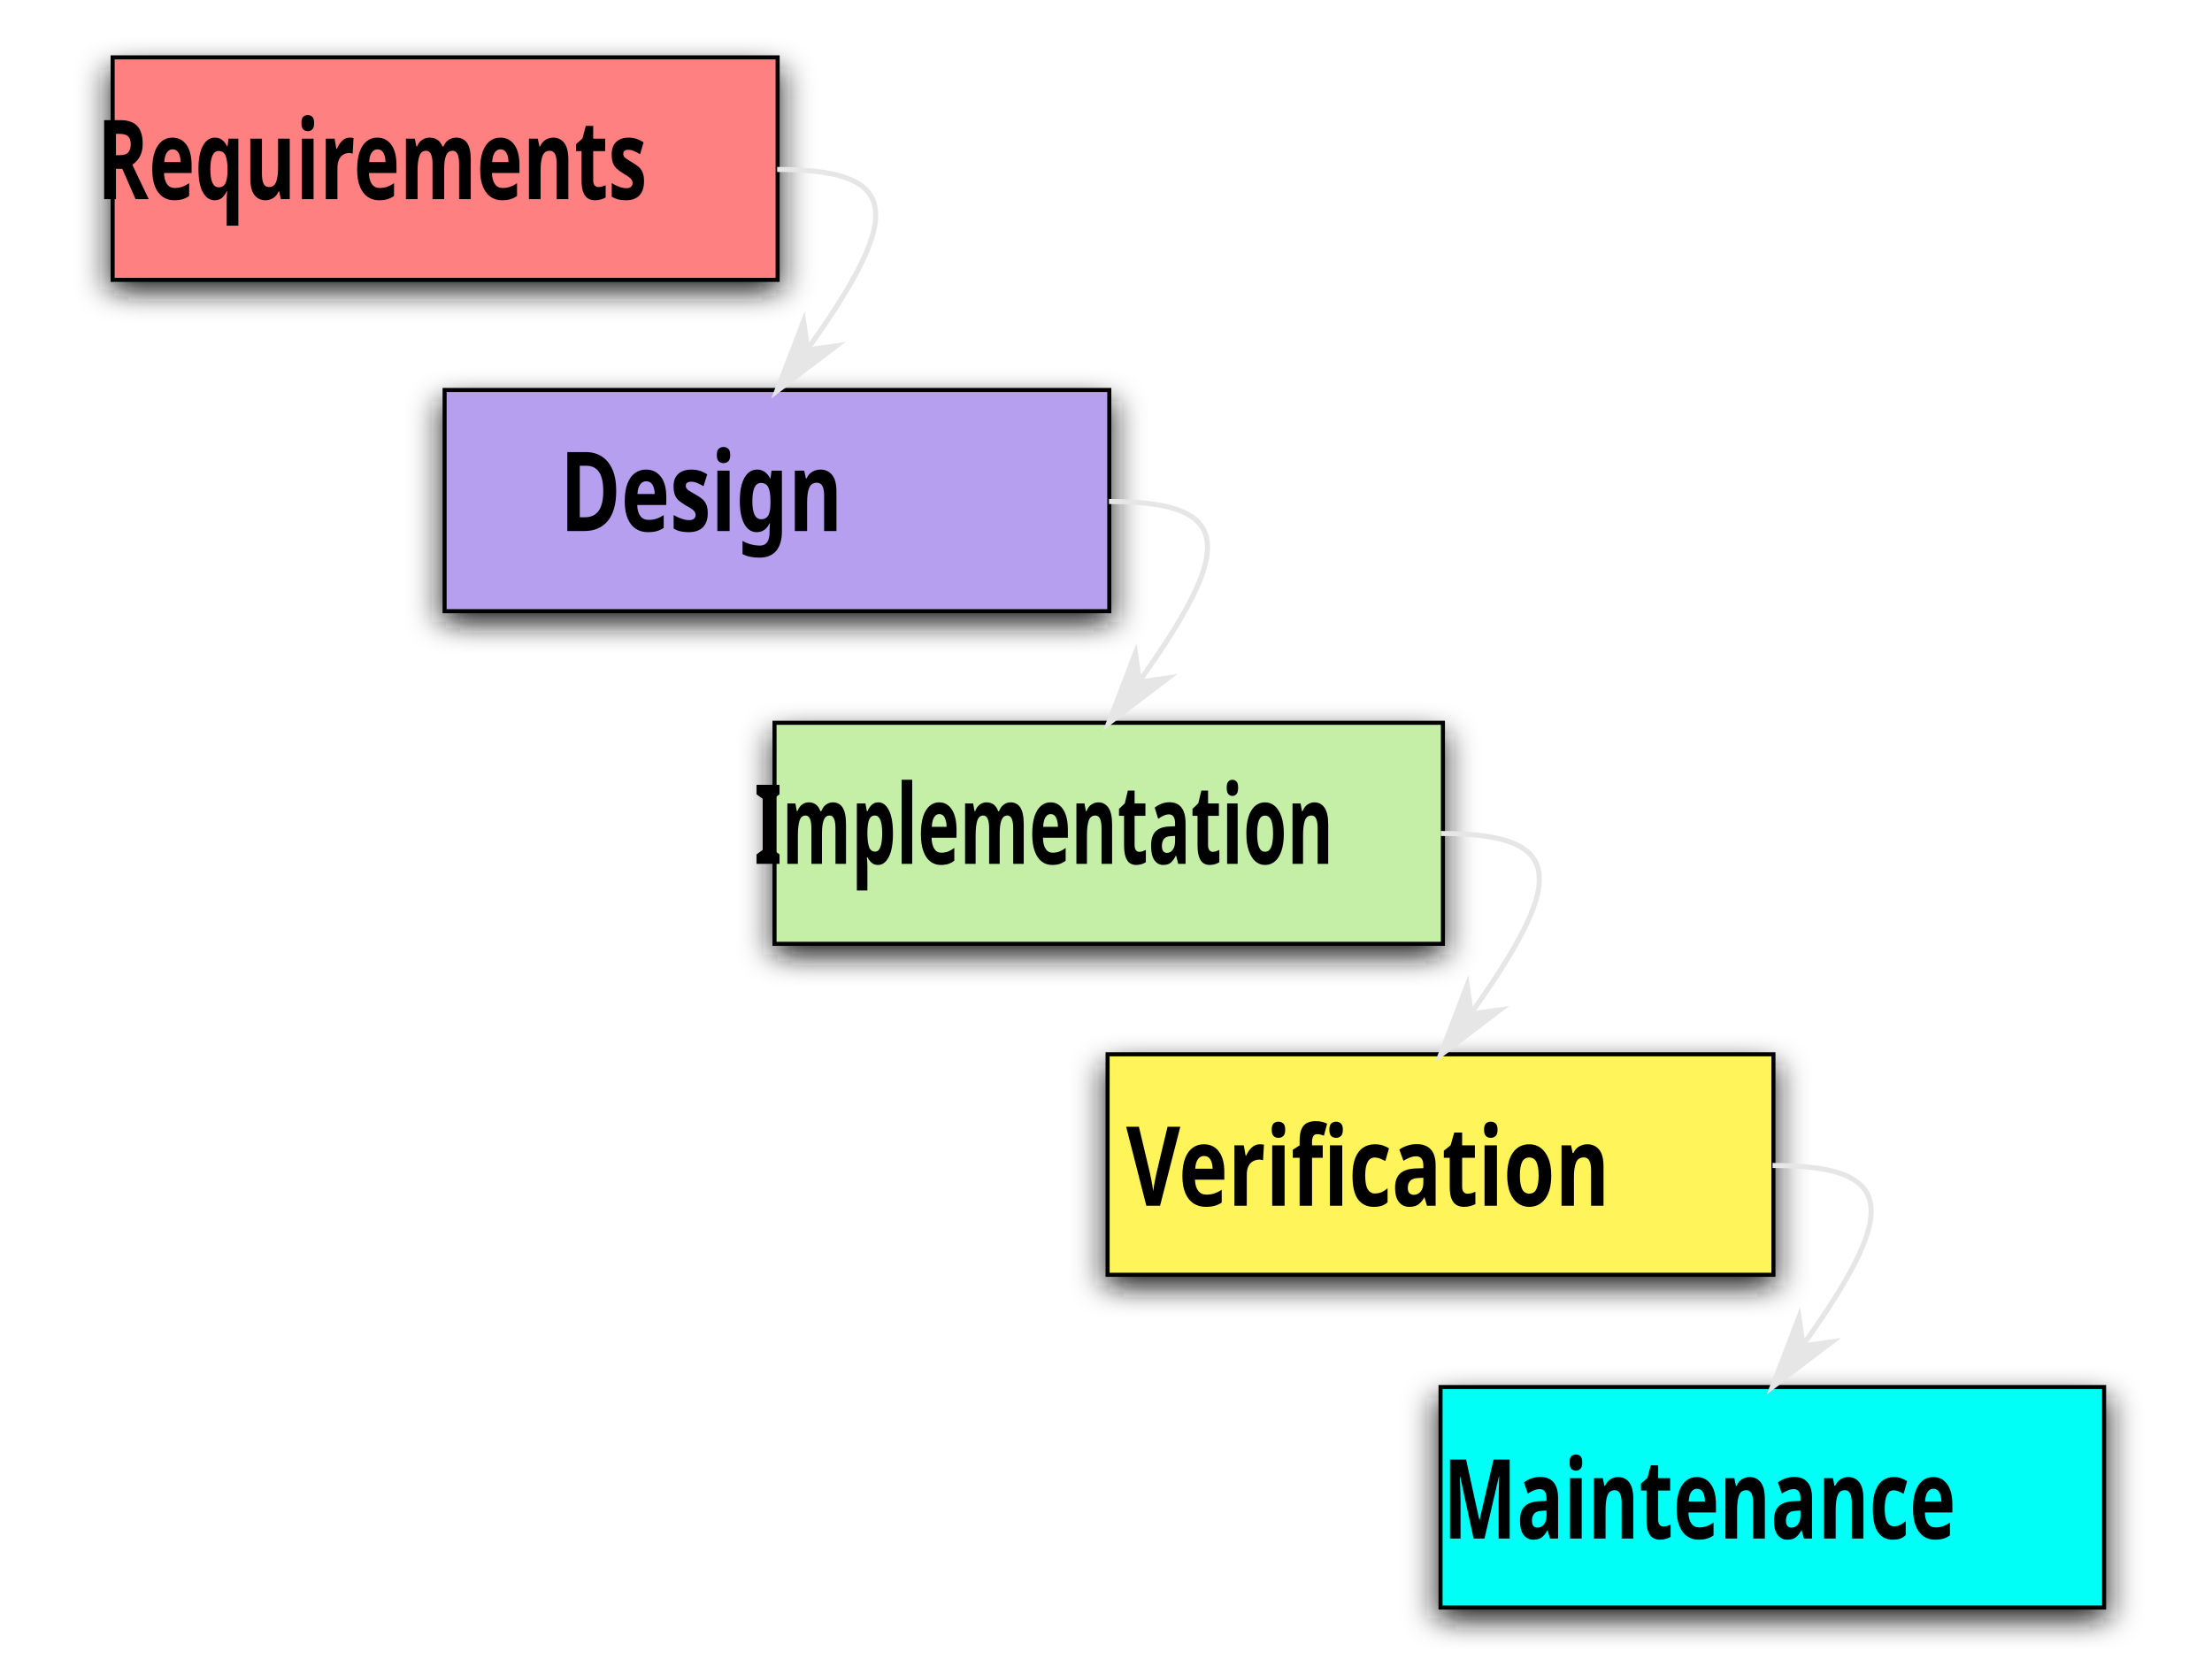
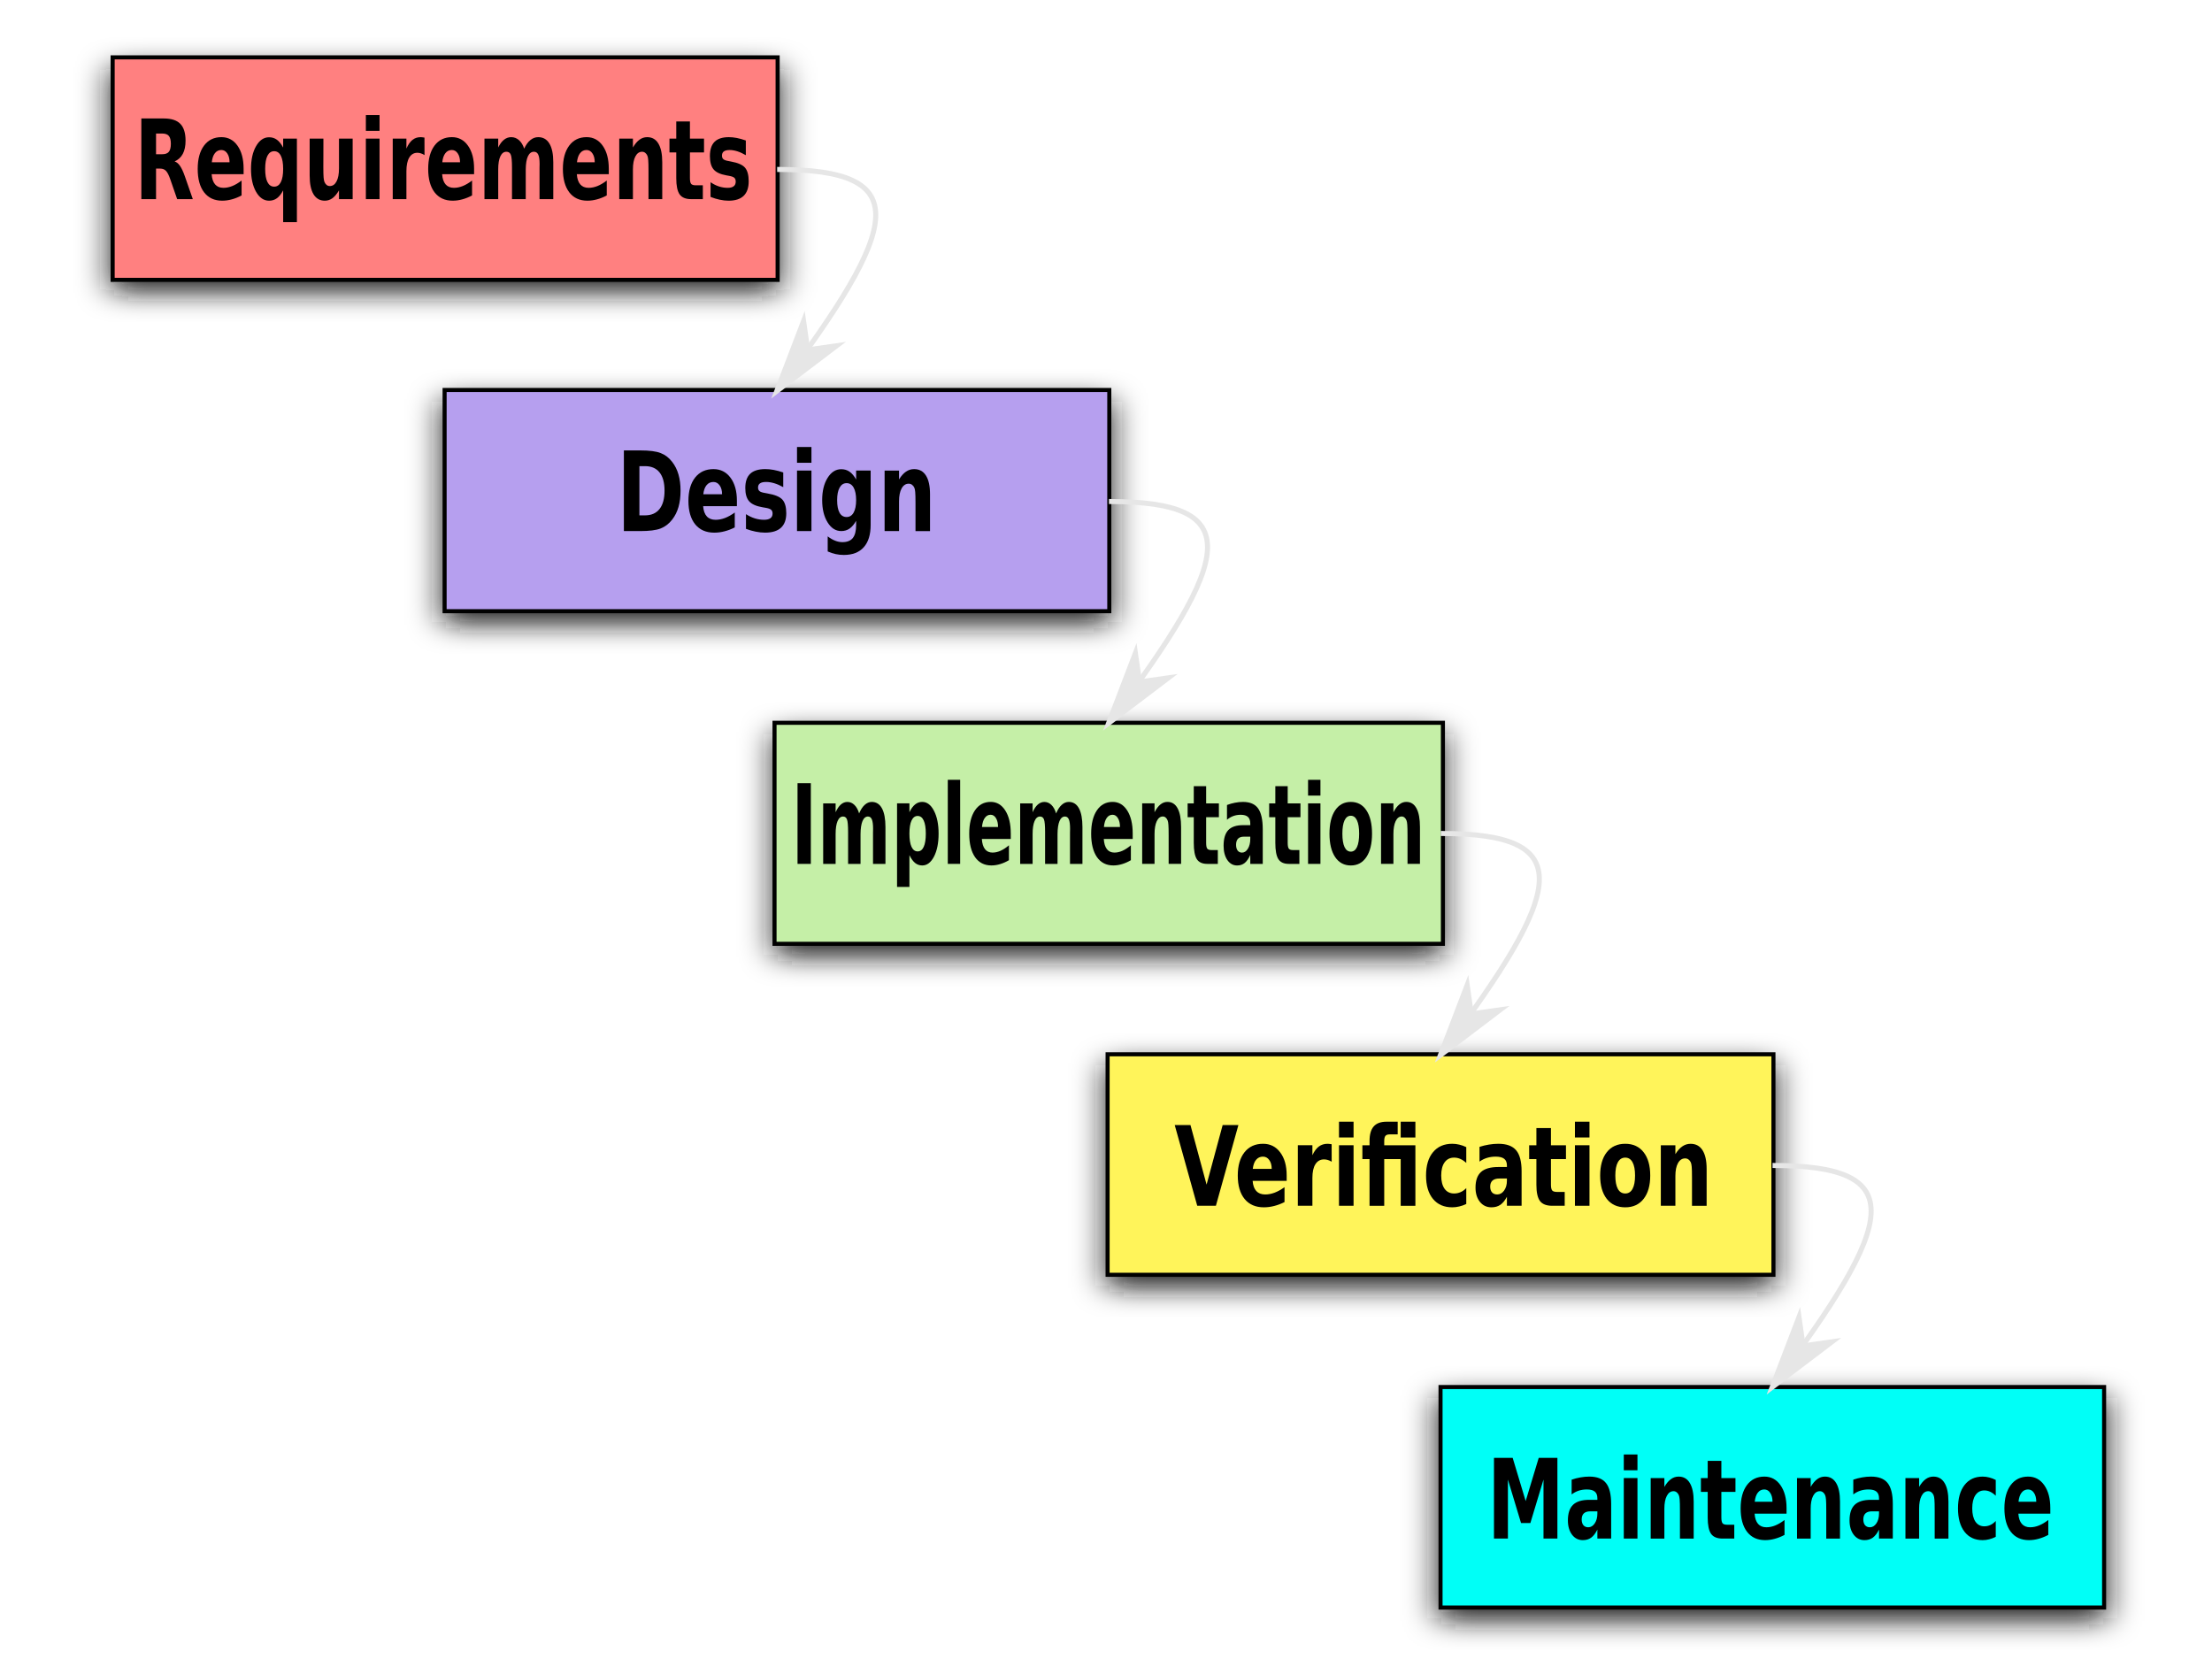
<svg xmlns="http://www.w3.org/2000/svg" xmlns:xlink="http://www.w3.org/1999/xlink" height="600" width="800" version="1.0">
  <defs>
-     <marker id="c" refY="0.0" refX="0.0" overflow="visible" orient="auto">
+     <marker id="f" refY="0.0" refX="0.0" overflow="visible" orient="auto">
      <path d="m0 0l5-5-17.5 5 17.5 5-5-5z" fill-rule="evenodd" transform="scale(.8) rotate(180) translate(12.5)" stroke="#e6e6e6" stroke-width="1pt" fill="#e6e6e6" />
    </marker>
-     <filter id="d" height="1.283" width="1.119" y="-.142" x="-.06">
+     <filter id="e" y="-.142" width="1.119" x="-.06" height="1.283">
      <feGaussianBlur stdDeviation="5.468" />
    </filter>
  </defs>
  <g transform="translate(-98.931 -62.813)">
    <use xlink:href="#a" transform="translate(120 120.07)" height="744.094" width="1052.362" y="0" x="0" />
    <use xlink:href="#a" transform="matrix(.99965 0 0 1 360.09 360.2)" height="744.094" width="1052.362" y="0" x="0" />
    <use xlink:href="#a" transform="matrix(.99973 0 0 .99962 240.07 240.45)" height="744.094" width="1052.362" y="0" x="0" />
    <use xlink:href="#a" transform="matrix(.99965 0 0 .99962 480.09 480.58)" height="744.094" width="1052.362" y="0" x="0" />
-     <g>
-       <rect id="a" transform="matrix(1.0989 0 0 .8734 3.4078 35.3)" height="91.608" filter="url(#d)" width="218.84" stroke="#000" stroke-linecap="round" y="60.094" x="124" fill="#1f1f1f" />
-       <rect height="80.477" width="240.5" stroke="#000" stroke-linecap="round" y="83.55" x="139.67" stroke-width="1.474" fill="#ff8080" />
-       <text style="writing-mode:lr;text-anchor:middle;text-align:center" font-weight="bold" xml:space="preserve" transform="scale(.84064 1.1896)" font-size="33.644px" y="113.343" x="308.372" font-family="Sans" line-height="125%" fill="#000000">
-         <tspan x="308.372" y="113.343">Requirements</tspan>
-       </text>
-       <rect height="80.007" width="240.39" stroke="#000" stroke-linecap="round" y="203.85" x="259.73" stroke-width="1.469" fill="#b69fef" />
-       <text style="text-anchor:middle;text-align:center" font-weight="bold" xml:space="preserve" transform="scale(.86397 1.1574)" font-size="34.578px" y="220.222" x="439.526" font-family="Sans" line-height="125%" fill="#000000">
-         <tspan x="439.526" y="220.222">Design</tspan>
-       </text>
-       <rect height="79.933" width="241.73" stroke="#000" stroke-linecap="round" y="324.23" x="379.05" stroke-width="1.473" fill="#c5efa7" />
-       <text style="text-anchor:middle;text-align:center" line-height="125%" font-weight="bold" transform="scale(.79977 1.2504)" font-size="32.008px" y="300.103" x="624.881" font-family="Sans" xml:space="preserve" fill="#000000">
-         <tspan y="300.103" x="624.881">Implementation</tspan>
-       </text>
-       <rect height="79.748" width="240.81" stroke="#000" stroke-linecap="round" y="444.11" x="499.51" stroke-width="1.468" fill="#fff45a" />
-       <text style="text-anchor:middle;text-align:center" font-weight="bold" xml:space="preserve" transform="scale(.86766 1.1525)" font-size="34.725px" y="432.879" x="715.826" font-family="Sans" line-height="125%" fill="#000000">
-         <tspan x="715.826" y="432.879">Verification</tspan>
-       </text>
-       <rect height="79.749" width="239.99" stroke="#000" stroke-linecap="round" y="564.45" x="619.92" stroke-width="1.466" fill="#00fff7" />
-       <text style="writing-mode:lr;text-anchor:middle;text-align:center" line-height="125%" font-weight="bold" transform="scale(.84064 1.1896)" font-size="33.644px" y="520.56" x="879.399" font-family="Sans" xml:space="preserve" fill="#000000">
-         <tspan y="520.56" x="879.399">Maintenance</tspan>
-       </text>
+     <rect id="a" transform="matrix(1.0989 0 0 .8734 3.4078 35.3)" height="91.608" filter="url(#e)" width="218.84" stroke="#000" stroke-linecap="round" y="60.094" x="124" fill="#1f1f1f" />
+     <rect height="80.477" width="240.5" stroke="#000" stroke-linecap="round" y="83.55" x="139.67" stroke-width="1.474" fill="#ff8080" />
+     <g transform="scale(.84064 1.1896)">
+       <path style="" d="m187.48 99.692q1.988 0 2.842-0.739 0.871-0.739 0.871-2.431 0-1.676-0.871-2.398-0.854-0.723-2.842-0.723h-2.661v6.292h2.661zm-2.661 4.37v9.282h-6.325v-24.527h9.659q4.846 0 7.097 1.626 2.267 1.626 2.267 5.142 0 2.431-1.183 3.992-1.166 1.561-3.532 2.3 1.298 0.296 2.316 1.347 1.035 1.035 2.086 3.154l3.433 6.965h-6.735l-2.99-6.095q-0.904-1.84-1.84-2.513-0.92-0.674-2.464-0.674h-1.791z" />
+       <path style="" d="m222.49 104.09v1.676h-13.75q0.214 2.07 1.495 3.105 1.281 1.035 3.581 1.035 1.856 0 3.795-0.542 1.955-0.559 4.008-1.676v4.534q-2.086 0.789-4.173 1.183-2.086 0.411-4.173 0.411-4.994 0-7.77-2.53-2.76-2.546-2.76-7.13 0-4.501 2.711-7.08 2.727-2.579 7.491-2.579 4.337 0 6.933 2.612 2.612 2.612 2.612 6.982zm-6.045-1.955q0-1.676-0.986-2.694-0.969-1.035-2.546-1.035-1.708 0-2.776 0.969-1.068 0.953-1.331 2.76h7.639z" />
+       <path style="" d="m235.63 98.772q-1.873 0-2.875 1.38-0.986 1.38-0.986 4.008 0 2.628 0.986 4.008 1.002 1.38 2.875 1.38 1.889 0 2.875-1.38 1.002-1.38 1.002-4.008 0-2.628-1.002-4.008-0.986-1.38-2.875-1.38zm3.877 11.91q-1.216 1.626-2.678 2.382-1.462 0.756-3.384 0.756-3.401 0-5.585-2.694-2.185-2.711-2.185-6.965t2.185-6.933q2.185-2.694 5.585-2.694 1.922 0 3.384 0.756t2.678 2.382v-2.727h5.914v25.397h-5.914v-9.659z" />
+       <path style="" d="m250.91 106.18v-11.237h5.914v1.84q0 1.495-0.016 3.762-0.016 2.251-0.016 3.006 0 2.218 0.115 3.203 0.115 0.969 0.394 1.413 0.361 0.575 0.936 0.887 0.591 0.312 1.347 0.312 1.84 0 2.891-1.413t1.051-3.926v-9.085h5.881v18.399h-5.881v-2.661q-1.331 1.61-2.826 2.382-1.478 0.756-3.269 0.756-3.187 0-4.863-1.955-1.659-1.955-1.659-5.684z" />
+       <path style="" d="m275.09 94.944h5.881v18.399h-5.881v-18.399zm0-7.162h5.881v4.797h-5.881v-4.797z" />
+       <path style="" d="m300.32 99.955q-0.772-0.361-1.544-0.526-0.756-0.181-1.528-0.181-2.267 0-3.499 1.462-1.216 1.446-1.216 4.156v8.477h-5.881v-18.399h5.881v3.023q1.133-1.807 2.596-2.628 1.478-0.838 3.532-0.838 0.296 0 0.641 0.033 0.345 0.016 1.002 0.099l0.016 5.323z" />
+       <path style="" d="m321.65 104.09v1.676h-13.75q0.214 2.07 1.495 3.105 1.281 1.035 3.581 1.035 1.856 0 3.795-0.542 1.955-0.559 4.008-1.676v4.534q-2.086 0.789-4.173 1.183-2.086 0.411-4.173 0.411-4.994 0-7.77-2.53-2.76-2.546-2.76-7.13 0-4.501 2.711-7.08 2.727-2.579 7.491-2.579 4.337 0 6.933 2.612 2.612 2.612 2.612 6.982zm-6.045-1.955q0-1.676-0.986-2.694-0.969-1.035-2.546-1.035-1.708 0-2.776 0.969-1.068 0.953-1.331 2.76h7.639z" />
+       <path style="" d="m343.2 98q1.117-1.708 2.645-2.596 1.544-0.904 3.384-0.904 3.171 0 4.83 1.955t1.659 5.684v11.204h-5.914v-9.594q0.016-0.214 0.016-0.444 0.016-0.23 0.016-0.657 0-1.955-0.575-2.826-0.575-0.887-1.856-0.887-1.676 0-2.596 1.38-0.904 1.38-0.936 3.992v9.035h-5.914v-9.594q0-3.056-0.526-3.926-0.526-0.887-1.873-0.887-1.692 0-2.612 1.396-0.92 1.38-0.92 3.959v9.052h-5.914v-18.399h5.914v2.694q1.084-1.561 2.481-2.349 1.413-0.789 3.105-0.789 1.906 0 3.368 0.92t2.218 2.579z" />
+       <path style="" d="m379.6 104.09v1.676h-13.75q0.214 2.07 1.495 3.105 1.281 1.035 3.581 1.035 1.856 0 3.795-0.542 1.955-0.559 4.008-1.676v4.534q-2.086 0.789-4.173 1.183-2.086 0.411-4.173 0.411-4.994 0-7.77-2.53-2.76-2.546-2.76-7.13 0-4.501 2.711-7.08 2.727-2.579 7.491-2.579 4.337 0 6.933 2.612 2.612 2.612 2.612 6.982zm-6.045-1.955q0-1.676-0.986-2.694-0.969-1.035-2.546-1.035-1.708 0-2.776 0.969-1.068 0.953-1.331 2.76h7.639z" />
+       <path style="" d="m402.6 102.14v11.204h-5.914v-1.823-6.752q0-2.382-0.115-3.286-0.099-0.904-0.361-1.331-0.345-0.575-0.936-0.887-0.591-0.329-1.347-0.329-1.84 0-2.891 1.429-1.051 1.413-1.051 3.926v9.052h-5.881v-18.399h5.881v2.694q1.331-1.61 2.826-2.366 1.495-0.772 3.302-0.772 3.187 0 4.83 1.955 1.659 1.955 1.659 5.684z" />
+       <path style="" d="m414.51 89.72v5.224h6.062v4.205h-6.062v7.803q0 1.281 0.509 1.741 0.509 0.444 2.021 0.444h3.023v4.205h-5.043q-3.483 0-4.945-1.446-1.446-1.462-1.446-4.945v-7.803h-2.924v-4.205h2.924v-5.224h5.881z" />
+       <path style="" d="m438.56 95.519v4.468q-1.889-0.789-3.647-1.183t-3.318-0.394q-1.676 0-2.497 0.427-0.805 0.411-0.805 1.281 0 0.706 0.608 1.084 0.624 0.378 2.218 0.559l1.035 0.148q4.518 0.575 6.078 1.889 1.561 1.314 1.561 4.123 0 2.941-2.168 4.419t-6.473 1.478q-1.823 0-3.778-0.296-1.938-0.279-3.992-0.854v-4.468q1.758 0.854 3.598 1.281 1.856 0.427 3.762 0.427 1.725 0 2.596-0.476 0.871-0.476 0.871-1.413 0-0.789-0.608-1.166-0.591-0.394-2.382-0.608l-1.035-0.131q-3.926-0.493-5.503-1.823-1.577-1.331-1.577-4.041 0-2.924 2.004-4.337t6.144-1.413q1.626 0 3.417 0.246t3.893 0.772z" />
+     </g>
+     <rect height="80.007" width="240.39" stroke="#000" stroke-linecap="round" y="203.85" x="259.73" stroke-width="1.469" fill="#b69fef" />
+     <g transform="scale(.86397 1.1574)">
+       <path style="" d="m382.17 199.93v15.381h2.33q3.985 0 6.078-1.975 2.111-1.975 2.111-5.74 0-3.748-2.094-5.707t-6.095-1.958h-2.33zm-6.5-4.913h6.855q5.74 0 8.543 0.827 2.82 0.81 4.829 2.769 1.773 1.705 2.634 3.934 0.861 2.229 0.861 5.048 0 2.853-0.861 5.099-0.861 2.229-2.634 3.934-2.026 1.958-4.862 2.786-2.837 0.81-8.509 0.81h-6.855v-25.208z" />
+       <path style="" d="m422.98 210.72v1.722h-14.132q0.219 2.127 1.536 3.191 1.317 1.064 3.681 1.064 1.908 0 3.9-0.557 2.009-0.574 4.12-1.722v4.66q-2.144 0.81-4.288 1.216-2.144 0.422-4.288 0.422-5.133 0-7.986-2.6-2.837-2.617-2.837-7.328 0-4.626 2.786-7.277 2.803-2.651 7.699-2.651 4.457 0 7.125 2.684 2.684 2.684 2.684 7.176zm-6.213-2.009q0-1.722-1.013-2.769-0.996-1.064-2.617-1.064-1.756 0-2.853 0.996-1.097 0.979-1.368 2.837h7.851z" />
+       <path style="" d="m442.38 201.9v4.592q-1.942-0.81-3.748-1.216-1.807-0.405-3.41-0.405-1.722 0-2.566 0.439-0.827 0.422-0.827 1.317 0 0.726 0.625 1.114 0.642 0.388 2.279 0.574l1.064 0.152q4.643 0.591 6.247 1.942t1.604 4.238q0 3.022-2.229 4.542t-6.652 1.52q-1.874 0-3.883-0.304-1.992-0.287-4.103-0.878v-4.592q1.807 0.878 3.698 1.317 1.908 0.439 3.866 0.439 1.773 0 2.668-0.49 0.895-0.49 0.895-1.452 0-0.81-0.625-1.199-0.608-0.405-2.448-0.625l-1.064-0.135q-4.035-0.507-5.656-1.874-1.621-1.368-1.621-4.153 0-3.005 2.06-4.457t6.314-1.452q1.671 0 3.512 0.253t4.002 0.794z" />
+       <path style="" d="m448.14 201.31h6.044v18.91h-6.044v-18.91zm0-7.361h6.044v4.93h-6.044v-4.93z" />
+       <path style="" d="m472.89 217.01q-1.249 1.655-2.752 2.431-1.503 0.777-3.478 0.777-3.461 0-5.724-2.718-2.262-2.735-2.262-6.956 0-4.238 2.262-6.939 2.262-2.718 5.724-2.718 1.975 0 3.478 0.777 1.503 0.777 2.752 2.448v-2.803h6.078v17.002q0 4.559-2.887 6.956-2.87 2.414-8.341 2.414-1.773 0-3.427-0.27t-3.326-0.827v-4.711q1.587 0.912 3.107 1.351 1.52 0.456 3.056 0.456 2.972 0 4.356-1.3 1.385-1.3 1.385-4.069v-1.3zm-3.985-11.768q-1.874 0-2.921 1.385t-1.047 3.917q0 2.6 1.013 3.951 1.013 1.334 2.955 1.334 1.891 0 2.938-1.385t1.047-3.9q0-2.533-1.047-3.917-1.047-1.385-2.938-1.385z" />
+       <path style="" d="m503.82 208.71v11.515h-6.078v-1.874-6.939q0-2.448-0.118-3.377-0.101-0.929-0.371-1.368-0.355-0.591-0.962-0.912-0.608-0.338-1.385-0.338-1.891 0-2.972 1.469-1.081 1.452-1.081 4.035v9.303h-6.044v-18.91h6.044v2.769q1.368-1.655 2.904-2.431 1.536-0.794 3.394-0.794 3.276 0 4.964 2.009 1.705 2.009 1.705 5.842z" />
+     </g>
+     <rect height="79.933" width="241.73" stroke="#000" stroke-linecap="round" y="324.23" x="379.05" stroke-width="1.473" fill="#c5efa7" />
+     <g transform="scale(.79977 1.2504)">
+       <path style="" d="m484.35 276.77h6.017v23.334h-6.017v-23.334z" />
+       <path style="" d="m512.2 285.51q1.063-1.625 2.516-2.469 1.469-0.86 3.22-0.86 3.016 0 4.595 1.86t1.579 5.408v10.659h-5.626v-9.127q0.016-0.203 0.016-0.422 0.016-0.219 0.016-0.625 0-1.86-0.547-2.688-0.547-0.844-1.766-0.844-1.594 0-2.469 1.313-0.86 1.313-0.891 3.798v8.596h-5.626v-9.127q0-2.907-0.5-3.735-0.5-0.844-1.782-0.844-1.61 0-2.485 1.329-0.875 1.313-0.875 3.767v8.611h-5.626v-17.504h5.626v2.563q1.032-1.485 2.36-2.235 1.344-0.75 2.954-0.75 1.813 0 3.204 0.875 1.391 0.875 2.11 2.454z" />
+       <path style="" d="m534.95 297.57v9.19h-5.595v-24.162h5.595v2.563q1.157-1.532 2.563-2.251 1.407-0.735 3.235-0.735 3.235 0 5.314 2.579 2.079 2.563 2.079 6.611t-2.079 6.627q-2.079 2.563-5.314 2.563-1.829 0-3.235-0.719-1.407-0.735-2.563-2.266zm3.72-11.331q-1.797 0-2.766 1.329-0.953 1.313-0.953 3.798t0.953 3.813q0.969 1.313 2.766 1.313t2.735-1.313q0.953-1.313 0.953-3.813 0-2.501-0.953-3.813-0.938-1.313-2.735-1.313z" />
+       <path style="" d="m552.3 275.78h5.595v24.319h-5.595v-24.319z" />
+       <path style="" d="m580.78 291.3v1.594h-13.081q0.203 1.969 1.422 2.954 1.219 0.985 3.407 0.985 1.766 0 3.61-0.516 1.86-0.531 3.813-1.594v4.314q-1.985 0.75-3.97 1.125-1.985 0.391-3.97 0.391-4.751 0-7.393-2.407-2.626-2.422-2.626-6.783 0-4.282 2.579-6.736 2.594-2.454 7.127-2.454 4.126 0 6.595 2.485 2.485 2.485 2.485 6.642zm-5.751-1.86q0-1.594-0.938-2.563-0.922-0.985-2.422-0.985-1.625 0-2.641 0.922-1.016 0.906-1.266 2.626h7.267z" />
+       <path style="" d="m601.28 285.51q1.063-1.625 2.516-2.469 1.469-0.86 3.22-0.86 3.016 0 4.595 1.86t1.579 5.408v10.659h-5.626v-9.127q0.016-0.203 0.016-0.422 0.016-0.219 0.016-0.625 0-1.86-0.547-2.688-0.547-0.844-1.766-0.844-1.594 0-2.469 1.313-0.86 1.313-0.891 3.798v8.596h-5.626v-9.127q0-2.907-0.5-3.735-0.5-0.844-1.782-0.844-1.61 0-2.485 1.329-0.875 1.313-0.875 3.767v8.611h-5.626v-17.504h5.626v2.563q1.032-1.485 2.36-2.235 1.344-0.75 2.954-0.75 1.813 0 3.204 0.875 1.391 0.875 2.11 2.454z" />
+       <path style="" d="m635.92 291.3v1.594h-13.081q0.203 1.969 1.422 2.954 1.219 0.985 3.407 0.985 1.766 0 3.61-0.516 1.86-0.531 3.813-1.594v4.314q-1.985 0.75-3.97 1.125-1.985 0.391-3.97 0.391-4.751 0-7.393-2.407-2.626-2.422-2.626-6.783 0-4.282 2.579-6.736 2.594-2.454 7.127-2.454 4.126 0 6.595 2.485 2.485 2.485 2.485 6.642zm-5.751-1.86q0-1.594-0.938-2.563-0.922-0.985-2.422-0.985-1.625 0-2.641 0.922-1.016 0.906-1.266 2.626h7.267z" />
+       <path style="" d="m657.8 289.44v10.659h-5.626v-1.735-6.423q0-2.266-0.109-3.126-0.094-0.86-0.344-1.266-0.328-0.547-0.891-0.844-0.563-0.313-1.282-0.313-1.75 0-2.751 1.36-1 1.344-1 3.735v8.611h-5.595v-17.504h5.595v2.563q1.266-1.532 2.688-2.251 1.422-0.735 3.141-0.735 3.032 0 4.595 1.86 1.579 1.86 1.579 5.408z" />
+       <path style="" d="m669.13 277.63v4.97h5.767v4.001h-5.767v7.424q0 1.219 0.484 1.657 0.484 0.422 1.922 0.422h2.876v4.001h-4.798q-3.313 0-4.704-1.375-1.375-1.391-1.375-4.704v-7.424h-2.782v-4.001h2.782v-4.97h5.595z" />
+       <path style="" d="m686.18 292.23q-1.75 0-2.641 0.594-0.875 0.594-0.875 1.75 0 1.063 0.703 1.672 0.719 0.594 1.985 0.594 1.579 0 2.657-1.125 1.078-1.141 1.078-2.845v-0.641h-2.907zm8.549-2.11v9.987h-5.642v-2.594q-1.125 1.594-2.532 2.329-1.407 0.719-3.423 0.719-2.719 0-4.423-1.579-1.688-1.594-1.688-4.126 0-3.079 2.11-4.517 2.126-1.438 6.658-1.438h3.298v-0.438q0-1.329-1.047-1.938-1.047-0.625-3.266-0.625-1.797 0-3.345 0.359-1.547 0.359-2.876 1.078v-4.267q1.797-0.438 3.61-0.656 1.813-0.234 3.626-0.234 4.736 0 6.83 1.875 2.11 1.86 2.11 6.064z" />
+       <path style="" d="m706.01 277.63v4.97h5.767v4.001h-5.767v7.424q0 1.219 0.484 1.657 0.484 0.422 1.922 0.422h2.876v4.001h-4.798q-3.313 0-4.704-1.375-1.375-1.391-1.375-4.704v-7.424h-2.782v-4.001h2.782v-4.97h5.595z" />
+       <path style="" d="m715.22 282.6h5.595v17.504h-5.595v-17.504zm0-6.814h5.595v4.564h-5.595v-4.564z" />
+       <path style="" d="m734.55 286.18q-1.86 0-2.845 1.344-0.969 1.329-0.969 3.845 0 2.516 0.969 3.86 0.985 1.329 2.845 1.329 1.829 0 2.798-1.329 0.969-1.344 0.969-3.86t-0.969-3.845q-0.969-1.344-2.798-1.344zm0-4.001q4.517 0 7.049 2.438 2.547 2.438 2.547 6.752t-2.547 6.752q-2.532 2.438-7.049 2.438-4.532 0-7.096-2.438-2.547-2.438-2.547-6.752t2.547-6.752q2.563-2.438 7.096-2.438z" />
+       <path style="" d="m765.82 289.44v10.659h-5.626v-1.735-6.423q0-2.266-0.109-3.126-0.094-0.86-0.344-1.266-0.328-0.547-0.891-0.844-0.563-0.313-1.282-0.313-1.75 0-2.751 1.36-1 1.344-1 3.735v8.611h-5.595v-17.504h5.595v2.563q1.266-1.532 2.688-2.251 1.422-0.735 3.141-0.735 3.032 0 4.595 1.86 1.579 1.86 1.579 5.408z" />
+     </g>
+     <rect height="79.748" width="240.81" stroke="#000" stroke-linecap="round" y="444.11" x="499.51" stroke-width="1.468" fill="#fff45a" />
+     <g transform="scale(.86766 1.1525)">
+       <path style="" d="m603.68 407.56h6.562l6.714 18.685 6.697-18.685h6.562l-9.376 25.315h-7.783l-9.376-25.315z" />
+       <path style="" d="m650.34 423.33v1.73h-14.192q0.22 2.136 1.543 3.205 1.323 1.068 3.696 1.068 1.916 0 3.917-0.56 2.018-0.576 4.137-1.73v4.68q-2.153 0.814-4.307 1.221-2.153 0.424-4.307 0.424-5.154 0-8.02-2.611-2.849-2.628-2.849-7.359 0-4.646 2.798-7.308 2.815-2.662 7.732-2.662 4.476 0 7.155 2.696 2.696 2.696 2.696 7.206zm-6.24-2.018q0-1.73-1.017-2.781-1-1.068-2.628-1.068-1.763 0-2.865 1-1.102 0.983-1.373 2.849h7.884z" />
+       <path style="" d="m669.1 419.06q-0.797-0.373-1.594-0.543-0.78-0.187-1.577-0.187-2.34 0-3.611 1.509-1.255 1.492-1.255 4.29v8.749h-6.07v-18.99h6.07v3.12q1.17-1.865 2.679-2.713 1.526-0.865 3.645-0.865 0.305 0 0.661 0.034 0.356 0.017 1.034 0.102l0.017 5.494z" />
+       <path style="" d="m672.15 413.89h6.07v18.99h-6.07v-18.99zm0-7.393h6.07v4.951h-6.07v-4.951z" />
+       <path style="" d="m697.87 406.5h6.121v4.951h-6.121v-4.951zm-1.255 0v3.985h-3.357q-1.272 0-1.763 0.475-0.492 0.458-0.492 1.611v1.323h12.988v18.99h-6.121v-14.65h-6.867v14.65h-6.121v-14.65h-2.984v-4.341h2.984v-1.323q0-3.103 1.73-4.578 1.73-1.492 5.358-1.492h4.646z" />
+       <path style="" d="m725.2 414.48v4.951q-1.238-0.848-2.493-1.255-1.238-0.407-2.577-0.407-2.543 0-3.968 1.492-1.407 1.475-1.407 4.137 0 2.662 1.407 4.154 1.424 1.475 3.968 1.475 1.424 0 2.696-0.424 1.289-0.424 2.374-1.255v4.968q-1.424 0.526-2.899 0.78-1.458 0.271-2.933 0.271-5.138 0-8.037-2.628-2.899-2.645-2.899-7.342t2.899-7.325q2.899-2.645 8.037-2.645 1.492 0 2.933 0.271 1.458 0.254 2.899 0.78z" />
+       <path style="" d="m738.99 424.33q-1.899 0-2.865 0.644-0.95 0.644-0.95 1.899 0 1.153 0.763 1.814 0.78 0.644 2.153 0.644 1.712 0 2.882-1.221 1.17-1.238 1.17-3.086v-0.695h-3.154zm9.275-2.289v10.835h-6.121v-2.815q-1.221 1.73-2.747 2.526-1.526 0.78-3.713 0.78-2.95 0-4.798-1.712-1.831-1.73-1.831-4.476 0-3.34 2.289-4.9 2.306-1.56 7.223-1.56h3.578v-0.475q0-1.441-1.136-2.103-1.136-0.678-3.544-0.678-1.95 0-3.628 0.39t-3.12 1.17v-4.629q1.95-0.475 3.917-0.712 1.967-0.254 3.934-0.254 5.138 0 7.41 2.035 2.289 2.018 2.289 6.579z" />
+       <path style="" d="m760.5 408.5v5.392h6.257v4.341h-6.257v8.054q0 1.323 0.526 1.797 0.526 0.458 2.086 0.458h3.12v4.341h-5.205q-3.595 0-5.104-1.492-1.492-1.509-1.492-5.104v-8.054h-3.018v-4.341h3.018v-5.392h6.07z" />
+       <path style="" d="m770.49 413.89h6.07v18.99h-6.07v-18.99zm0-7.393h6.07v4.951h-6.07v-4.951z" />
+       <path style="" d="m791.47 417.77q-2.018 0-3.086 1.458-1.051 1.441-1.051 4.171 0 2.73 1.051 4.188 1.068 1.441 3.086 1.441 1.984 0 3.035-1.441 1.051-1.458 1.051-4.188t-1.051-4.171q-1.051-1.458-3.035-1.458zm0-4.341q4.9 0 7.647 2.645 2.764 2.645 2.764 7.325t-2.764 7.325q-2.747 2.645-7.647 2.645-4.917 0-7.698-2.645-2.764-2.645-2.764-7.325t2.764-7.325q2.781-2.645 7.698-2.645z" />
+       <path style="" d="m825.39 421.32v11.564h-6.104v-1.882-6.969q0-2.459-0.119-3.391-0.102-0.933-0.373-1.373-0.356-0.593-0.966-0.916-0.61-0.339-1.39-0.339-1.899 0-2.984 1.475-1.085 1.458-1.085 4.052v9.342h-6.07v-18.99h6.07v2.781q1.373-1.662 2.916-2.442 1.543-0.797 3.408-0.797 3.289 0 4.985 2.018 1.712 2.018 1.712 5.867z" />
+     </g>
+     <rect height="79.749" width="239.99" stroke="#000" stroke-linecap="round" y="564.45" x="619.92" stroke-width="1.466" fill="#00fff7" />
+     <g transform="scale(.84064 1.1896)">
+       <path style="" d="m760.43 496.03h8.05l5.585 13.126 5.618-13.126h8.033v24.527h-5.98v-17.939l-5.651 13.224h-4.008l-5.651-13.224v17.939h-5.996v-24.527z" />
+       <path style="" d="m801.86 512.28q-1.84 0-2.776 0.624-0.92 0.624-0.92 1.84 0 1.117 0.739 1.758 0.756 0.624 2.086 0.624 1.659 0 2.793-1.183 1.133-1.199 1.133-2.99v-0.674h-3.056zm8.986-2.218v10.497h-5.93v-2.727q-1.183 1.676-2.661 2.448-1.478 0.756-3.598 0.756-2.858 0-4.649-1.659-1.774-1.676-1.774-4.337 0-3.236 2.218-4.748 2.234-1.511 6.998-1.511h3.466v-0.46q0-1.396-1.101-2.037-1.101-0.657-3.433-0.657-1.889 0-3.515 0.378-1.626 0.378-3.023 1.133v-4.485q1.889-0.46 3.795-0.69 1.906-0.246 3.811-0.246 4.978 0 7.179 1.971 2.218 1.955 2.218 6.374z" />
+       <path style="" d="m816.28 502.16h5.881v18.399h-5.881v-18.399zm0-7.162h5.881v4.797h-5.881v-4.797z" />
+       <path style="" d="m846.35 509.36v11.204h-5.914v-1.823-6.752q0-2.382-0.115-3.286-0.099-0.904-0.361-1.331-0.345-0.575-0.936-0.887-0.591-0.329-1.347-0.329-1.84 0-2.891 1.429-1.051 1.413-1.051 3.926v9.052h-5.881v-18.399h5.881v2.694q1.331-1.61 2.826-2.366 1.495-0.772 3.302-0.772 3.187 0 4.83 1.955 1.659 1.955 1.659 5.684z" />
+       <path style="" d="m858.26 496.94v5.224h6.062v4.205h-6.062v7.803q0 1.281 0.509 1.741 0.509 0.444 2.021 0.444h3.023v4.205h-5.043q-3.483 0-4.945-1.446-1.446-1.462-1.446-4.945v-7.803h-2.924v-4.205h2.924v-5.224h5.881z" />
+       <path style="" d="m886.3 511.31v1.676h-13.75q0.214 2.07 1.495 3.105 1.281 1.035 3.581 1.035 1.856 0 3.795-0.542 1.955-0.559 4.008-1.676v4.534q-2.086 0.789-4.173 1.183-2.086 0.411-4.173 0.411-4.994 0-7.77-2.53-2.76-2.546-2.76-7.13 0-4.501 2.711-7.08 2.727-2.579 7.491-2.579 4.337 0 6.933 2.612 2.612 2.612 2.612 6.982zm-6.045-1.955q0-1.676-0.986-2.694-0.969-1.035-2.546-1.035-1.708 0-2.776 0.969-1.068 0.953-1.331 2.76h7.639z" />
+       <path style="" d="m909.3 509.36v11.204h-5.914v-1.823-6.752q0-2.382-0.115-3.286-0.099-0.904-0.361-1.331-0.345-0.575-0.936-0.887-0.591-0.329-1.347-0.329-1.84 0-2.891 1.429-1.051 1.413-1.051 3.926v9.052h-5.881v-18.399h5.881v2.694q1.331-1.61 2.826-2.366 1.495-0.772 3.302-0.772 3.187 0 4.83 1.955 1.659 1.955 1.659 5.684z" />
+       <path style="" d="m923.03 512.28q-1.84 0-2.776 0.624-0.92 0.624-0.92 1.84 0 1.117 0.739 1.758 0.756 0.624 2.086 0.624 1.659 0 2.793-1.183 1.133-1.199 1.133-2.99v-0.674h-3.056zm8.986-2.218v10.497h-5.93v-2.727q-1.183 1.676-2.661 2.448-1.478 0.756-3.598 0.756-2.858 0-4.649-1.659-1.774-1.676-1.774-4.337 0-3.236 2.218-4.748 2.234-1.511 6.998-1.511h3.466v-0.46q0-1.396-1.101-2.037-1.101-0.657-3.433-0.657-1.889 0-3.515 0.378t-3.023 1.133v-4.485q1.889-0.46 3.795-0.69 1.906-0.246 3.811-0.246 4.978 0 7.179 1.971 2.218 1.955 2.218 6.374z" />
+       <path style="" d="m955.95 509.36v11.204h-5.914v-1.823-6.752q0-2.382-0.115-3.286-0.099-0.904-0.361-1.331-0.345-0.575-0.936-0.887-0.591-0.329-1.347-0.329-1.84 0-2.891 1.429-1.051 1.413-1.051 3.926v9.052h-5.881v-18.399h5.881v2.694q1.331-1.61 2.826-2.366 1.495-0.772 3.302-0.772 3.187 0 4.83 1.955 1.659 1.955 1.659 5.684z" />
+       <path style="" d="m976.31 502.74v4.797q-1.199-0.821-2.415-1.216-1.199-0.394-2.497-0.394-2.464 0-3.844 1.446-1.363 1.429-1.363 4.008t1.363 4.025q1.38 1.429 3.844 1.429 1.38 0 2.612-0.411 1.248-0.411 2.3-1.216v4.813q-1.38 0.509-2.809 0.756-1.413 0.263-2.842 0.263-4.978 0-7.787-2.546-2.809-2.563-2.809-7.113t2.809-7.097q2.809-2.563 7.787-2.563 1.446 0 2.842 0.263 1.413 0.246 2.809 0.756z" />
+       <path style="" d="m999.78 511.31v1.676h-13.75q0.214 2.07 1.495 3.105 1.281 1.035 3.581 1.035 1.856 0 3.795-0.542 1.955-0.559 4.008-1.676v4.534q-2.086 0.789-4.173 1.183-2.086 0.411-4.173 0.411-4.994 0-7.77-2.53-2.76-2.546-2.76-7.13 0-4.501 2.711-7.08 2.727-2.579 7.491-2.579 4.337 0 6.933 2.612 2.612 2.612 2.612 6.982zm-6.045-1.955q0-1.676-0.986-2.694-0.969-1.035-2.546-1.035-1.708 0-2.776 0.969-1.068 0.953-1.331 2.76h7.639z" />
    </g>
    <use xlink:href="#b" transform="translate(120 120.1)" height="744.094" width="1052.362" y="0" x="0" />
    <use xlink:href="#b" transform="translate(240 240.16)" height="744.094" width="1052.362" y="0" x="0" />
    <use xlink:href="#b" transform="translate(360 360.23)" height="744.094" width="1052.362" y="0" x="0" />
-     <path id="b" marker-end="url(#c)" d="m380 124.09c50 0 45 20 0 80" stroke="#e6e6e6" stroke-width="1.833" fill="none" />
+     <path id="b" marker-end="url(#f)" d="m380 124.09c50 0 45 20 0 80" stroke="#e6e6e6" stroke-width="1.833" fill="none" />
  </g>
</svg>
